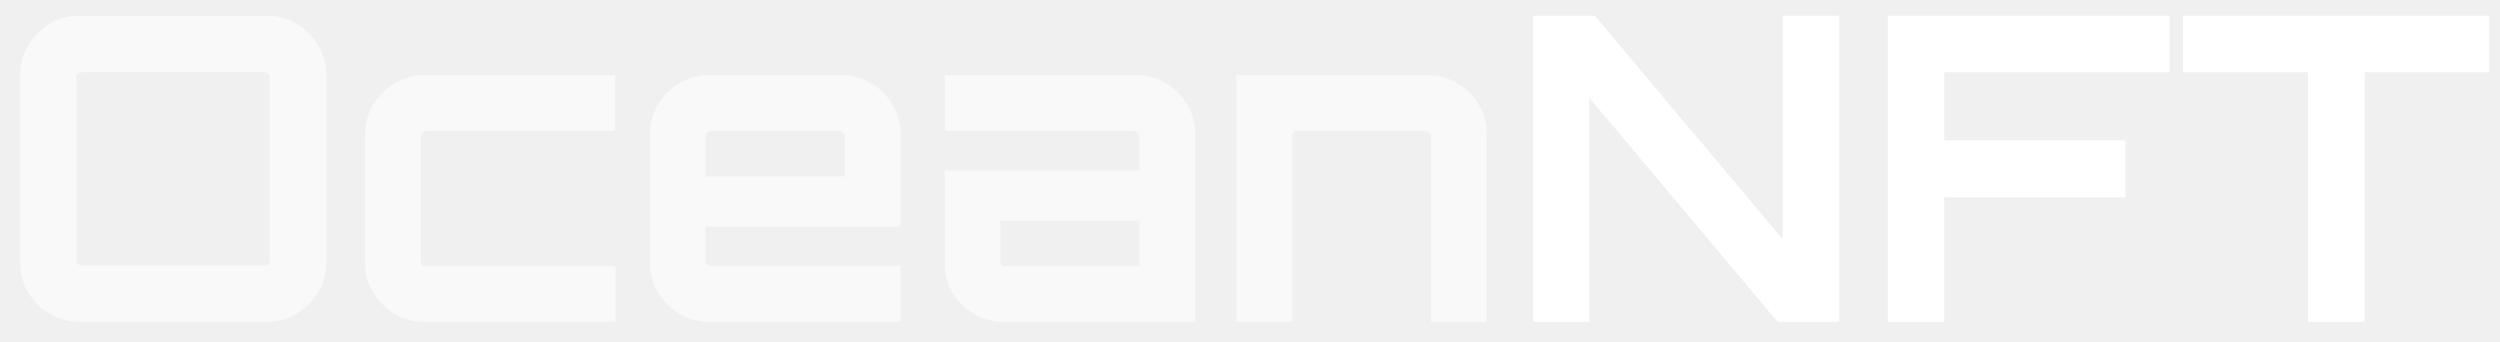
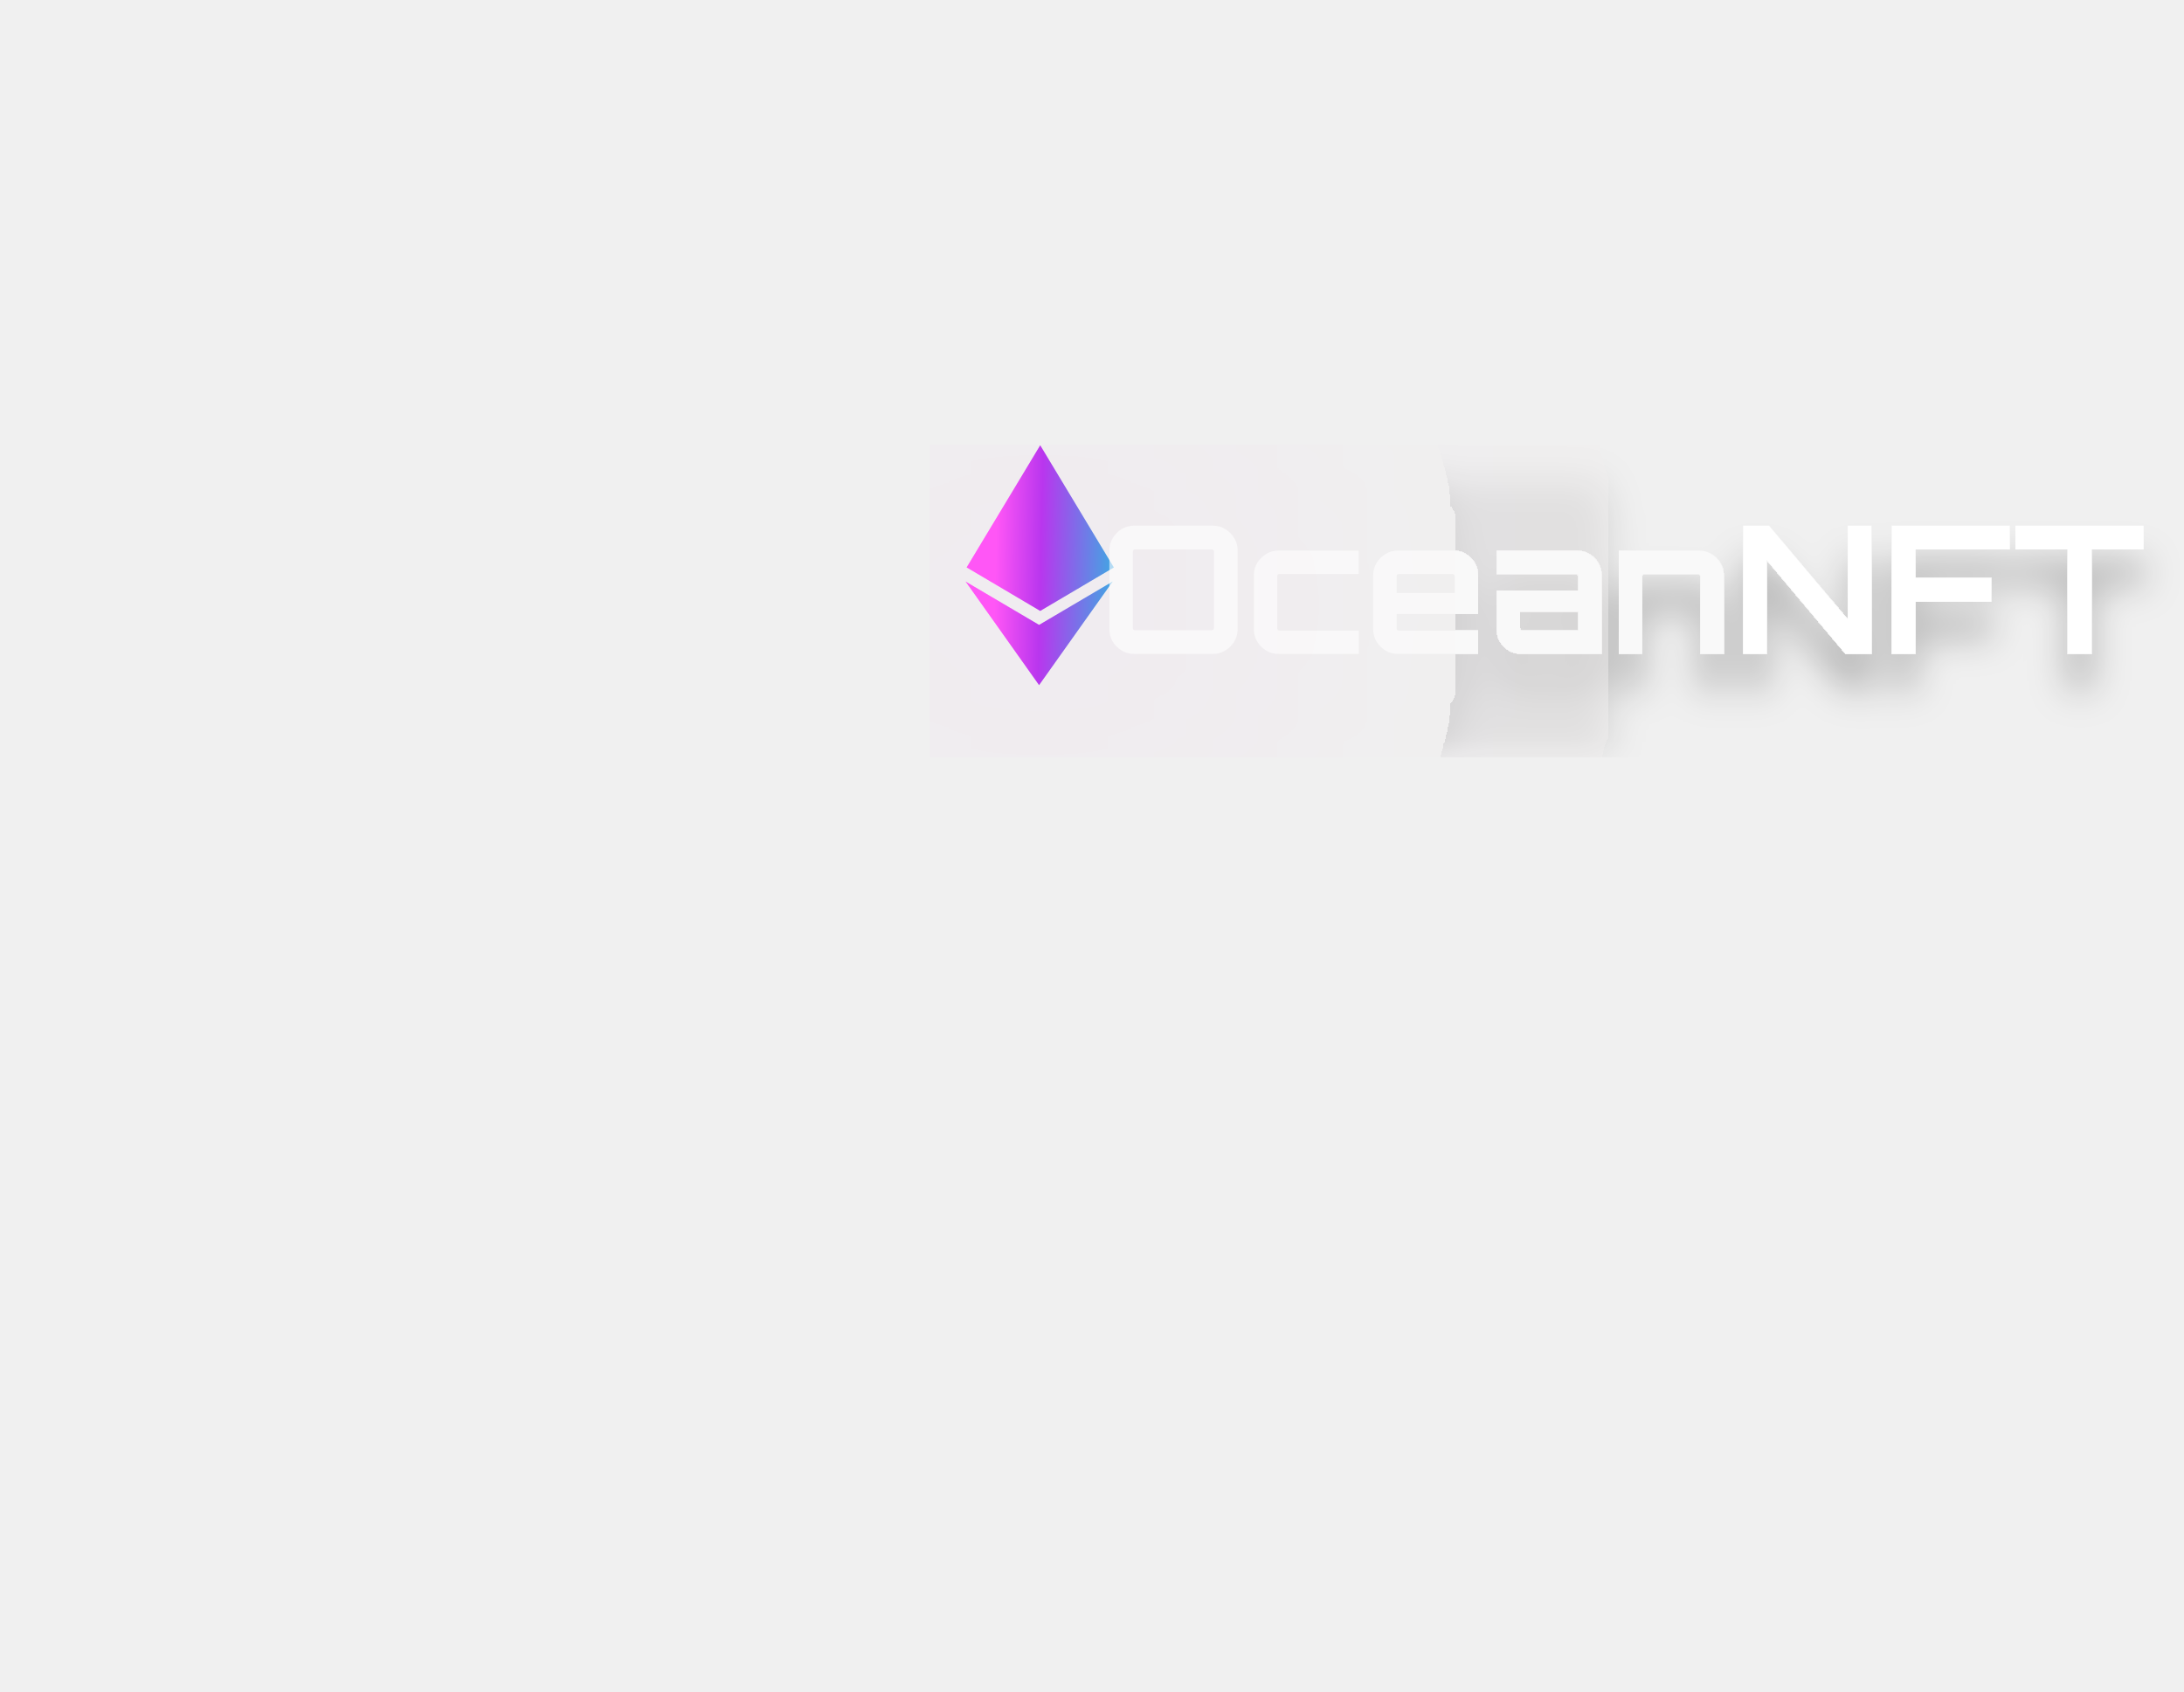
- <svg xmlns="http://www.w3.org/2000/svg" width="117" height="16" viewBox="0 0 117 16" fill="none">
-   <path d="M3.707 15.062C3.203 15.062 2.739 14.937 2.315 14.684C1.903 14.432 1.572 14.101 1.32 13.69C1.068 13.265 0.942 12.801 0.942 12.297V3.502C0.942 2.998 1.068 2.54 1.32 2.129C1.572 1.704 1.903 1.366 2.315 1.114C2.739 0.862 3.203 0.736 3.707 0.736H12.502C13.007 0.736 13.464 0.862 13.875 1.114C14.3 1.366 14.638 1.704 14.89 2.129C15.142 2.54 15.268 2.998 15.268 3.502V12.297C15.268 12.801 15.142 13.265 14.89 13.69C14.638 14.101 14.3 14.432 13.875 14.684C13.464 14.937 13.007 15.062 12.502 15.062H3.707ZM3.807 12.416H12.363C12.43 12.416 12.489 12.396 12.542 12.356C12.595 12.303 12.622 12.244 12.622 12.177V3.621C12.622 3.555 12.595 3.502 12.542 3.462C12.489 3.409 12.43 3.382 12.363 3.382H3.807C3.741 3.382 3.681 3.409 3.628 3.462C3.588 3.502 3.568 3.555 3.568 3.621V12.177C3.568 12.244 3.588 12.303 3.628 12.356C3.681 12.396 3.741 12.416 3.807 12.416ZM19.834 15.062C19.33 15.062 18.872 14.937 18.461 14.684C18.05 14.432 17.718 14.101 17.466 13.69C17.214 13.278 17.088 12.821 17.088 12.316V6.267C17.088 5.763 17.214 5.306 17.466 4.894C17.718 4.483 18.05 4.152 18.461 3.9C18.872 3.648 19.33 3.522 19.834 3.522H28.788V6.128H19.933C19.867 6.128 19.808 6.155 19.755 6.208C19.715 6.248 19.695 6.301 19.695 6.367V12.217C19.695 12.283 19.715 12.343 19.755 12.396C19.808 12.436 19.867 12.456 19.933 12.456H28.808V15.062H19.834ZM33.164 15.062C32.66 15.062 32.203 14.937 31.791 14.684C31.38 14.432 31.049 14.101 30.796 13.69C30.544 13.278 30.418 12.821 30.418 12.316V6.267C30.418 5.763 30.544 5.306 30.796 4.894C31.049 4.483 31.38 4.152 31.791 3.9C32.203 3.648 32.66 3.522 33.164 3.522H39.392C39.897 3.522 40.354 3.648 40.766 3.9C41.19 4.152 41.522 4.483 41.76 4.894C42.012 5.306 42.138 5.763 42.138 6.267V10.605H33.025V12.217C33.025 12.283 33.045 12.343 33.085 12.396C33.138 12.436 33.197 12.456 33.264 12.456H42.138V15.062H33.164ZM33.025 8.257H39.532V6.367C39.532 6.301 39.505 6.248 39.452 6.208C39.412 6.155 39.359 6.128 39.293 6.128H33.264C33.197 6.128 33.138 6.155 33.085 6.208C33.045 6.248 33.025 6.301 33.025 6.367V8.257ZM46.961 15.062C46.457 15.062 45.993 14.937 45.569 14.684C45.157 14.432 44.826 14.101 44.574 13.69C44.335 13.278 44.215 12.821 44.215 12.316V7.979H53.329V6.367C53.329 6.301 53.302 6.248 53.249 6.208C53.209 6.155 53.156 6.128 53.09 6.128H44.215V3.522H53.19C53.694 3.522 54.151 3.648 54.563 3.9C54.987 4.152 55.319 4.483 55.557 4.894C55.809 5.306 55.936 5.763 55.936 6.267V15.062H46.961ZM47.061 12.456H53.329V10.327H46.822V12.217C46.822 12.283 46.842 12.343 46.882 12.396C46.935 12.436 46.995 12.456 47.061 12.456ZM57.858 15.062V3.522H66.832C67.336 3.522 67.793 3.648 68.205 3.9C68.629 4.152 68.961 4.483 69.2 4.894C69.452 5.306 69.578 5.763 69.578 6.267V15.062H66.971V6.367C66.971 6.301 66.945 6.248 66.891 6.208C66.852 6.155 66.799 6.128 66.732 6.128H60.703C60.637 6.128 60.577 6.155 60.524 6.208C60.484 6.248 60.464 6.301 60.464 6.367V15.062H57.858Z" fill="white" fill-opacity="0.6" />
-   <path d="M71.752 15.062V0.736H74.638L83.433 11.202V0.736H86.079V15.062H83.194L74.379 4.576V15.062H71.752ZM88.348 15.062V0.736H101.541V3.382H90.995V6.566H99.471V9.232H90.995V15.062H88.348ZM108.016 15.062V3.382H102.166V0.736H116.493V3.382H110.662V15.062H108.016Z" fill="white" />
+ <svg xmlns="http://www.w3.org/2000/svg" width="244" height="189" viewBox="0 0 244 189" fill="none">
+   <g filter="url(#filter0_d_726_154)">
+     <g filter="url(#filter1_bd_726_154)">
+       <path d="M116.092 69.819L107.862 64.962L116.087 76.556L124.321 64.962L116.087 69.819H116.092ZM116.214 49.746L107.988 63.399L116.214 68.264L124.444 63.404L116.214 49.746Z" fill="url(#paint0_linear_726_154)" />
+     </g>
+     <path d="M126.707 73.062C126.203 73.062 125.739 72.936 125.315 72.684C124.903 72.432 124.572 72.101 124.32 71.689C124.068 71.265 123.942 70.801 123.942 70.297V61.502C123.942 60.998 124.068 60.54 124.32 60.129C124.572 59.704 124.903 59.366 125.315 59.114C125.739 58.862 126.203 58.736 126.707 58.736H135.502C136.007 58.736 136.464 58.862 136.875 59.114C137.3 59.366 137.638 59.704 137.89 60.129C138.142 60.54 138.268 60.998 138.268 61.502V70.297C138.268 70.801 138.142 71.265 137.89 71.689C137.638 72.101 137.3 72.432 136.875 72.684C136.464 72.936 136.007 73.062 135.502 73.062H126.707ZM126.807 70.416H135.363C135.43 70.416 135.489 70.396 135.542 70.356C135.595 70.303 135.622 70.244 135.622 70.177V61.621C135.622 61.555 135.595 61.502 135.542 61.462C135.489 61.409 135.43 61.382 135.363 61.382H126.807C126.741 61.382 126.681 61.409 126.628 61.462C126.588 61.502 126.568 61.555 126.568 61.621V70.177C126.568 70.244 126.588 70.303 126.628 70.356C126.681 70.396 126.741 70.416 126.807 70.416ZM142.834 73.062C142.33 73.062 141.872 72.936 141.461 72.684C141.05 72.432 140.718 72.101 140.466 71.689C140.214 71.278 140.088 70.821 140.088 70.317V64.267C140.088 63.763 140.214 63.306 140.466 62.895C140.718 62.483 141.05 62.152 141.461 61.9C141.872 61.648 142.33 61.522 142.834 61.522H151.788V64.128H142.934C142.867 64.128 142.808 64.155 142.754 64.208C142.715 64.248 142.695 64.301 142.695 64.367V70.217C142.695 70.283 142.715 70.343 142.754 70.396C142.808 70.436 142.867 70.456 142.934 70.456H151.808V73.062H142.834ZM156.164 73.062C155.66 73.062 155.203 72.936 154.791 72.684C154.38 72.432 154.048 72.101 153.796 71.689C153.544 71.278 153.418 70.821 153.418 70.317V64.267C153.418 63.763 153.544 63.306 153.796 62.895C154.048 62.483 154.38 62.152 154.791 61.9C155.203 61.648 155.66 61.522 156.164 61.522H162.392C162.897 61.522 163.354 61.648 163.765 61.9C164.19 62.152 164.522 62.483 164.76 62.895C165.012 63.306 165.138 63.763 165.138 64.267V68.605H156.025V70.217C156.025 70.283 156.045 70.343 156.085 70.396C156.138 70.436 156.197 70.456 156.264 70.456H165.138V73.062H156.164ZM156.025 66.257H162.532V64.367C162.532 64.301 162.505 64.248 162.452 64.208C162.412 64.155 162.359 64.128 162.293 64.128H156.264C156.197 64.128 156.138 64.155 156.085 64.208C156.045 64.248 156.025 64.301 156.025 64.367V66.257ZM169.961 73.062C169.457 73.062 168.993 72.936 168.569 72.684C168.157 72.432 167.826 72.101 167.574 71.689C167.335 71.278 167.215 70.821 167.215 70.317V65.979H176.329V64.367C176.329 64.301 176.302 64.248 176.249 64.208C176.209 64.155 176.156 64.128 176.09 64.128H167.215V61.522H176.19C176.694 61.522 177.151 61.648 177.563 61.9C177.987 62.152 178.319 62.483 178.557 62.895C178.81 63.306 178.936 63.763 178.936 64.267V73.062H169.961ZM170.061 70.456H176.329V68.327H169.822V70.217C169.822 70.283 169.842 70.343 169.882 70.396C169.935 70.436 169.995 70.456 170.061 70.456ZM180.858 73.062V61.522H189.832C190.336 61.522 190.793 61.648 191.205 61.9C191.629 62.152 191.961 62.483 192.2 62.895C192.452 63.306 192.578 63.763 192.578 64.267V73.062H189.971V64.367C189.971 64.301 189.944 64.248 189.891 64.208C189.852 64.155 189.799 64.128 189.732 64.128H183.703C183.637 64.128 183.577 64.155 183.524 64.208C183.484 64.248 183.464 64.301 183.464 64.367V73.062H180.858Z" fill="white" fill-opacity="0.6" />
+     <path d="M194.752 73.062V58.736H197.638L206.433 69.202V58.736H209.079V73.062H206.194L197.379 62.576V73.062H194.752ZM211.348 73.062V58.736H224.541V61.382H213.995V64.566H222.471V67.232H213.995V73.062H211.348ZM231.016 73.062V61.382H225.166V58.736H239.493V61.382H233.662V73.062H231.016Z" fill="white" />
+   </g>
+   <defs>
+     <filter id="filter0_d_726_154" x="103.862" y="49.746" width="139.63" height="34.811" filterUnits="userSpaceOnUse" color-interpolation-filters="sRGB">
+       <feFlood flood-opacity="0" result="BackgroundImageFix" />
+       <feColorMatrix in="SourceAlpha" type="matrix" values="0 0 0 0 0 0 0 0 0 0 0 0 0 0 0 0 0 0 127 0" result="hardAlpha" />
+       <feOffset dy="4" />
+       <feGaussianBlur stdDeviation="2" />
+       <feComposite in2="hardAlpha" operator="out" />
+       <feColorMatrix type="matrix" values="0 0 0 0 0 0 0 0 0 0 0 0 0 0 0 0 0 0 0.25 0" />
+       <feBlend mode="normal" in2="BackgroundImageFix" result="effect1_dropShadow_726_154" />
+       <feBlend mode="normal" in="SourceGraphic" in2="effect1_dropShadow_726_154" result="shape" />
+     </filter>
+     <filter id="filter1_bd_726_154" x="-104.386" y="-162.503" width="441.078" height="451.307" filterUnits="userSpaceOnUse" color-interpolation-filters="sRGB">
+       <feFlood flood-opacity="0" result="BackgroundImageFix" />
+       <feGaussianBlur in="BackgroundImage" stdDeviation="106.124" />
+       <feComposite in2="SourceAlpha" operator="in" result="effect1_backgroundBlur_726_154" />
+       <feColorMatrix in="SourceAlpha" type="matrix" values="0 0 0 0 0 0 0 0 0 0 0 0 0 0 0 0 0 0 127 0" result="hardAlpha" />
+       <feOffset dy="4.422" />
+       <feGaussianBlur stdDeviation="53.615" />
+       <feComposite in2="hardAlpha" operator="out" />
+       <feColorMatrix type="matrix" values="0 0 0 0 1 0 0 0 0 0.337 0 0 0 0 0.965 0 0 0 0.51 0" />
+       <feBlend mode="normal" in2="effect1_backgroundBlur_726_154" result="effect2_dropShadow_726_154" />
+       <feBlend mode="normal" in="SourceGraphic" in2="effect2_dropShadow_726_154" result="shape" />
+     </filter>
+     <linearGradient id="paint0_linear_726_154" x1="107.862" y1="49.746" x2="128.013" y2="50.231" gradientUnits="userSpaceOnUse">
+       <stop offset="0.183" stop-color="#FF56F6" />
+       <stop offset="0.433" stop-color="#B936EE" />
+       <stop offset="0.854" stop-color="#3BACE2" />
+       <stop offset="1" stop-color="#406AFF" />
+     </linearGradient>
+   </defs>
</svg>
